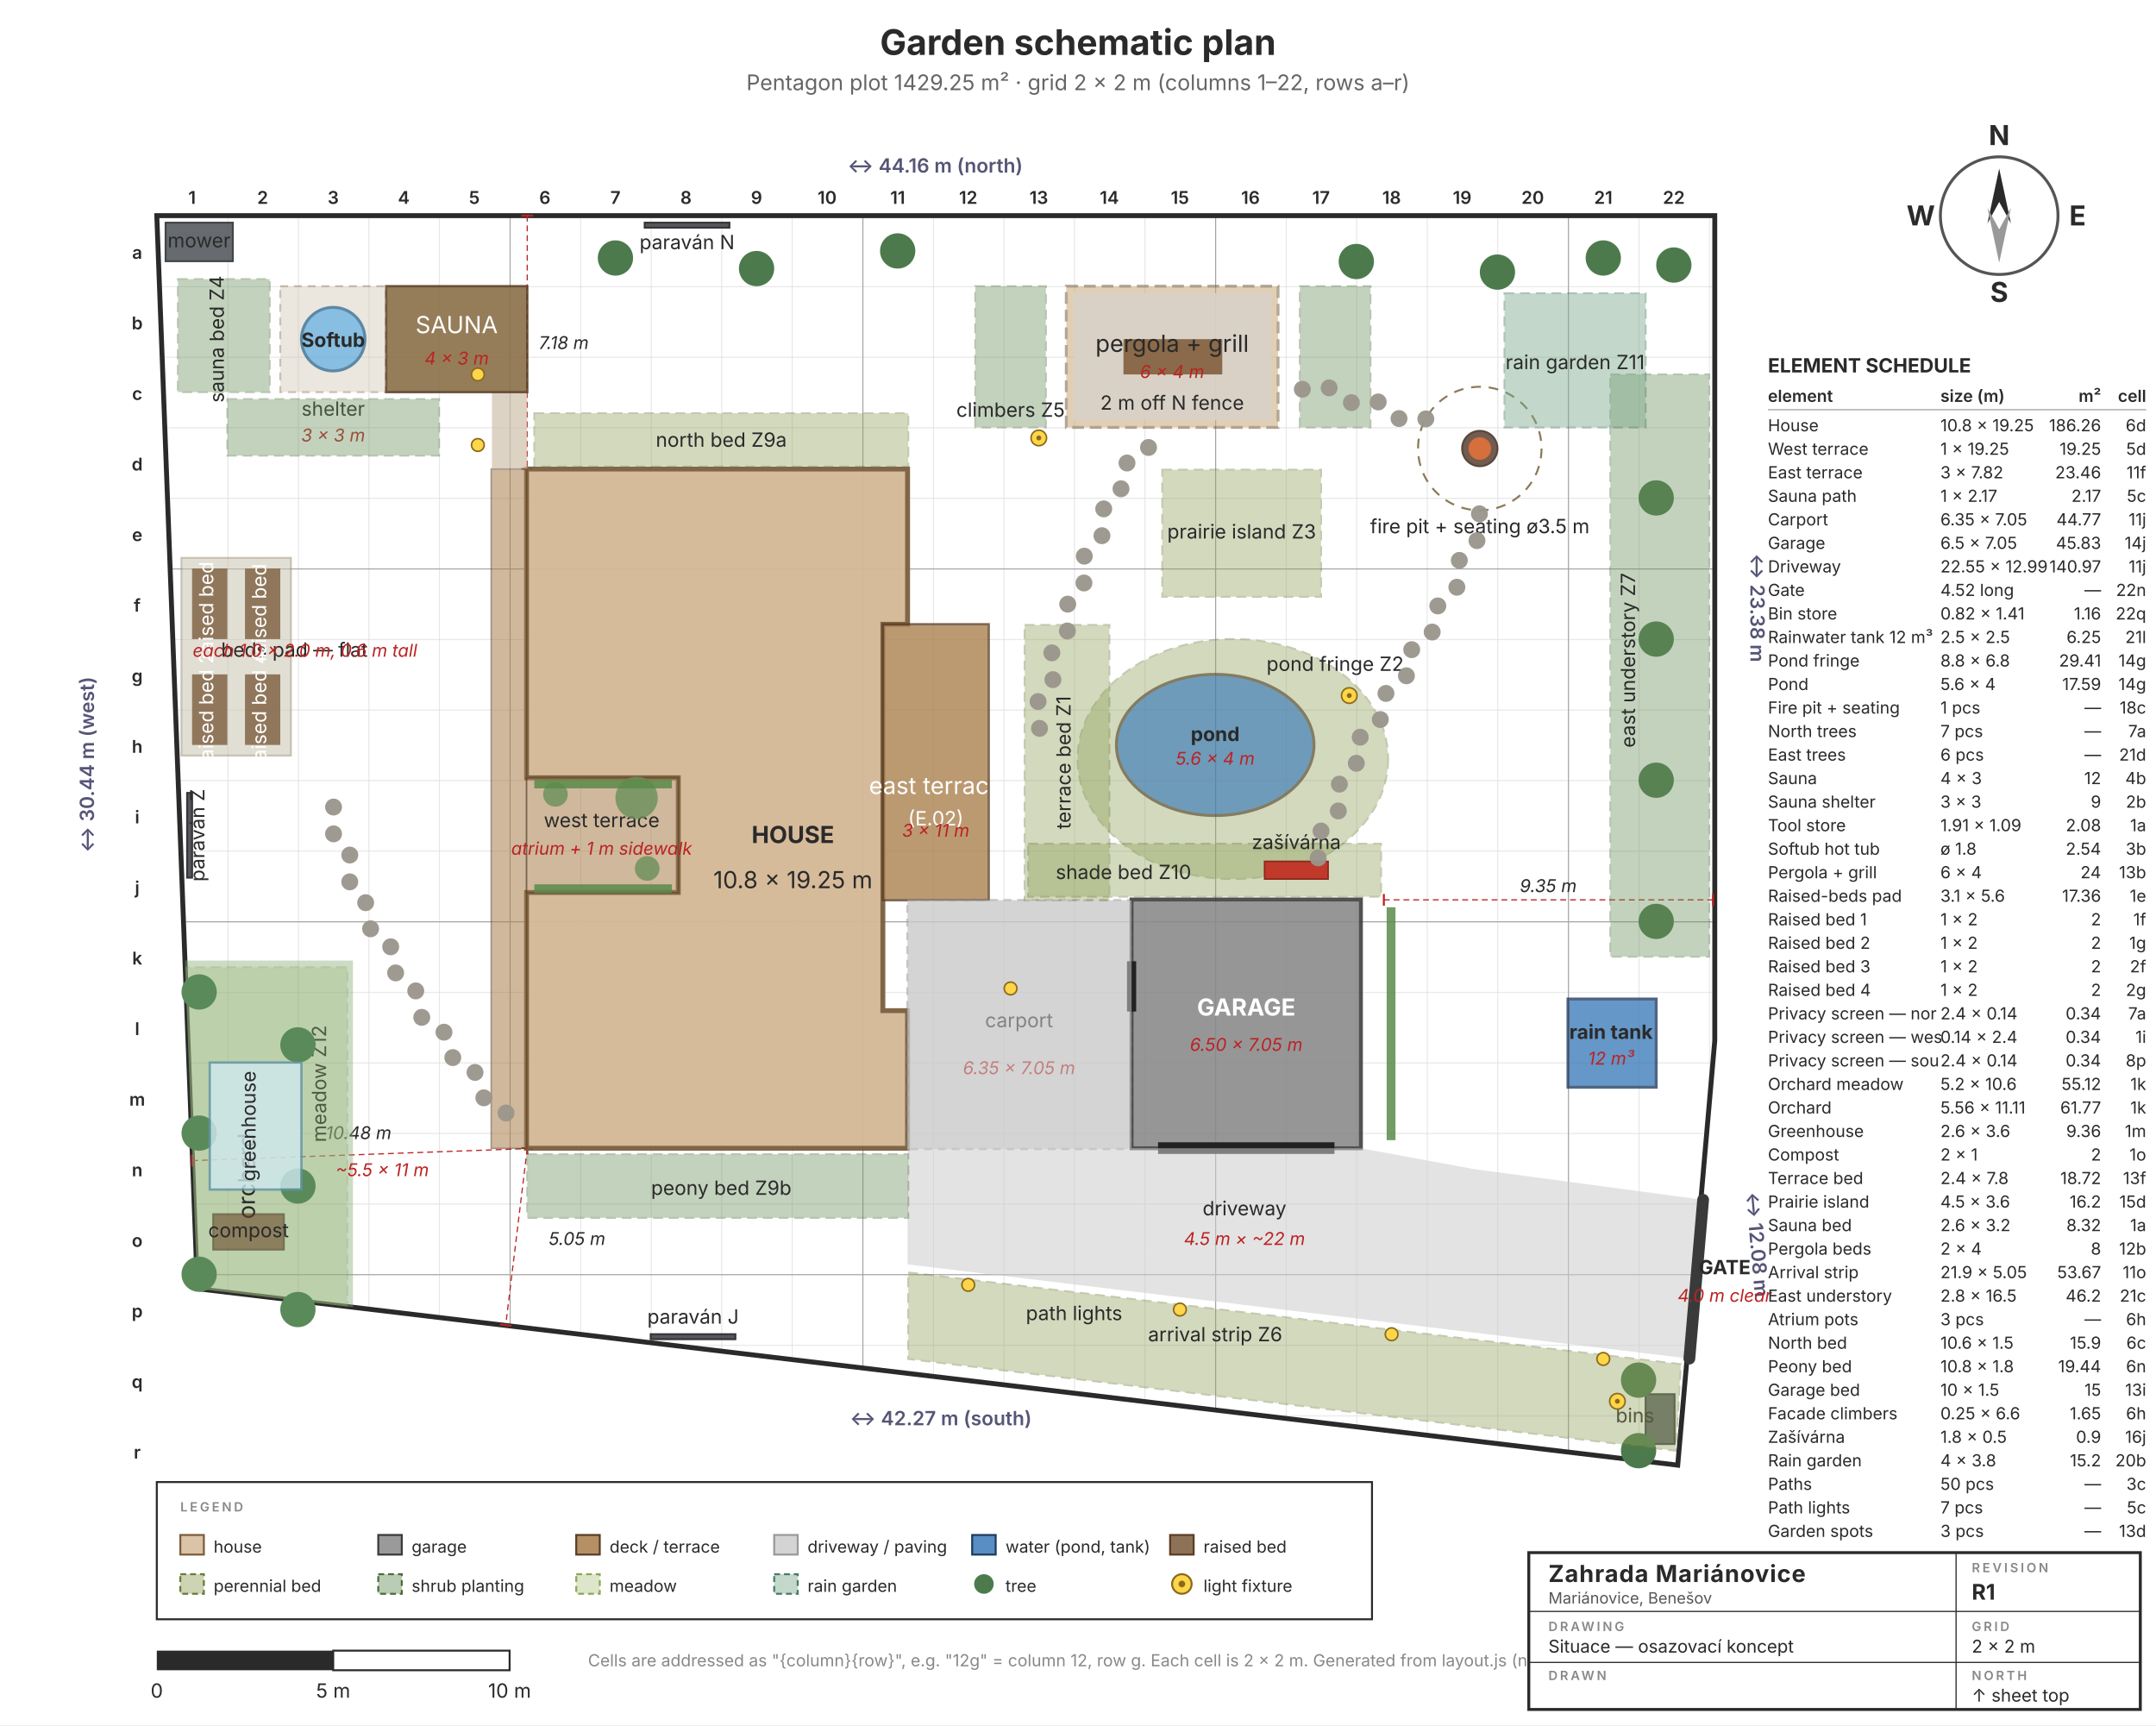
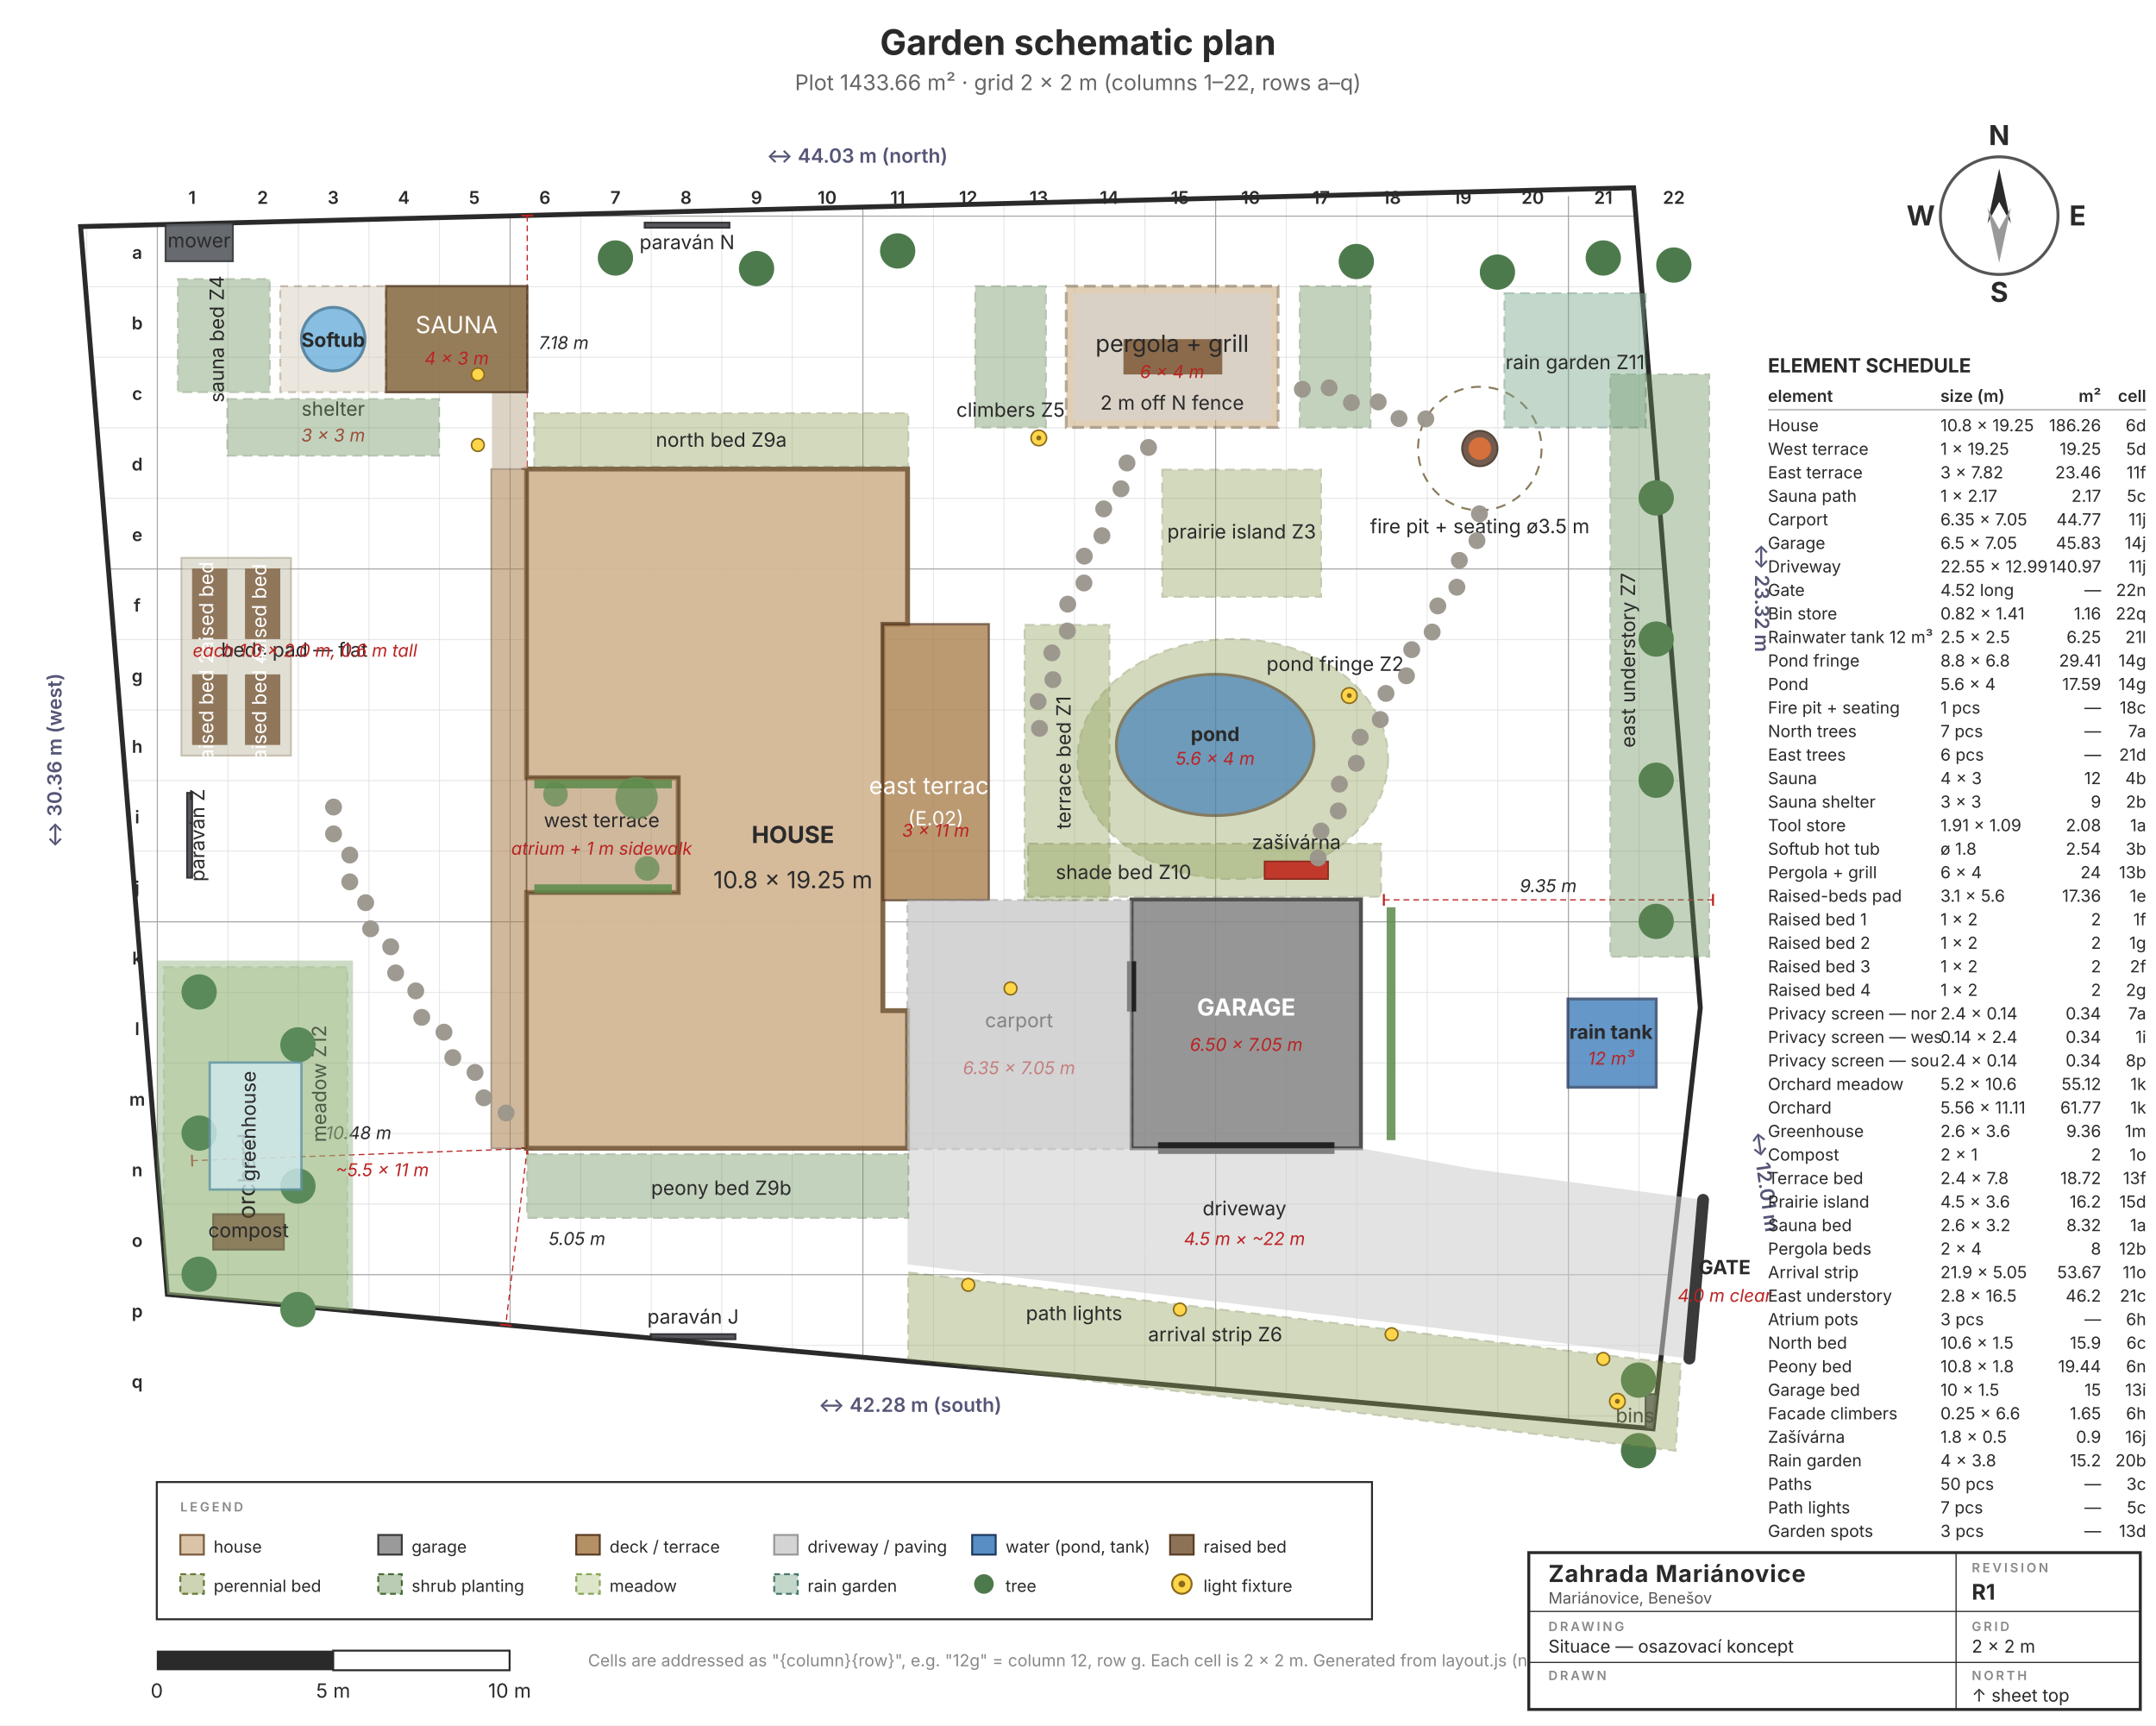
<svg xmlns="http://www.w3.org/2000/svg" viewBox="0 0 1100 880" font-family="-apple-system, BlinkMacSystemFont, sans-serif">
  <defs>
    <pattern id="cellgrid" width="36" height="36" patternUnits="userSpaceOnUse">
      <path d="M 36 0 L 0 0 0 36" fill="none" stroke="#d8d8d8" stroke-width="0.6" />
    </pattern>
    <pattern id="majorgrid" x="0" y="0" width="180" height="180" patternUnits="userSpaceOnUse">
      <rect width="180" height="180" fill="url(#cellgrid)" />
      <path d="M 180 0 L 0 0 0 180" fill="none" stroke="#a0a0a0" stroke-width="1" />
    </pattern>
    <clipPath id="plotShape">
-       <polygon points="0,0 794.88,0 794.88,420.84 775.98,637.38 20.7,547.38" />
+       <polygon points="-38.88,5.58 753.48,-14.22 787.5,404.1 779.4,475.74 763.38,618.84 5.4,550.26" />
    </clipPath>
  </defs>
  <style>
    text { font-family: -apple-system, sans-serif; fill: #2a2a2a; }
    .title { font-size: 18px; font-weight: 700; text-anchor: middle; }
    .subtitle { font-size: 11px; fill: #666; text-anchor: middle; }
    .lbl { font-size: 12px; text-anchor: middle; }
    .lbl-w { font-size: 12px; text-anchor: middle; fill: white; }
    .lbl-sm { font-size: 10px; text-anchor: middle; }
    .lbl-sm-w { font-size: 10px; text-anchor: middle; fill: white; }
    .compass { font-size: 14px; font-weight: 700; text-anchor: middle; }
    .strana { font-size: 10px; fill: #557; font-weight: 600; text-anchor: middle; }
    .dim { font-size: 9px; fill: #b22; text-anchor: middle; font-style: italic; }
    .axis { font-size: 9px; fill: #555; text-anchor: middle; font-weight: 600; }
    .tb-proj { font-size: 12px; font-weight: 700; letter-spacing: 0.4px; }
    .tb-sub { font-size: 8px; fill: #555; }
    .tb-lbl { font-size: 6.5px; fill: #888; font-weight: 600; letter-spacing: 1.2px; }
    .tb-val { font-size: 9px; }
    .tb-rev { font-size: 11px; font-weight: 700; }
    .leg { font-size: 8.5px; }
    .note { font-size: 8.5px; fill: #888; }
  </style>
  <rect x="0" y="0" width="1100" height="880" fill="white" />
  <text x="550" y="28" class="title">Garden schematic plan</text>
-   <text x="550" y="46" class="subtitle">Pentagon plot 1429.25 m² · grid 2 × 2 m (columns 1–22, rows a–r)</text>
+   <text x="550" y="46" class="subtitle">Plot 1433.66 m² · grid 2 × 2 m (columns 1–22, rows a–q)</text>
  <g transform="translate(80, 110)">
    <g clip-path="url(#plotShape)">
      <rect x="-50" y="-10" width="900" height="700" fill="url(#majorgrid)" />
    </g>
-     <polygon points="0,0 794.88,0 794.88,420.84 775.98,637.38 20.7,547.38" fill="none" stroke="#2a2a2a" stroke-width="2.5" />
+     <polygon points="-38.88,5.58 753.48,-14.22 787.5,404.1 779.4,475.74 763.38,618.84 5.4,550.26" fill="none" stroke="#2a2a2a" stroke-width="2.5" />
    <g class="axis-labels" font-size="9" fill="#555" text-anchor="middle" font-weight="600">
      <text x="18" y="-6">1</text>
      <text x="54" y="-6">2</text>
      <text x="90" y="-6">3</text>
      <text x="126" y="-6">4</text>
      <text x="162" y="-6">5</text>
      <text x="198" y="-6">6</text>
      <text x="234" y="-6">7</text>
      <text x="270" y="-6">8</text>
      <text x="306" y="-6">9</text>
      <text x="342" y="-6">10</text>
      <text x="378" y="-6">11</text>
      <text x="414" y="-6">12</text>
      <text x="450" y="-6">13</text>
      <text x="486" y="-6">14</text>
      <text x="522" y="-6">15</text>
      <text x="558" y="-6">16</text>
      <text x="594" y="-6">17</text>
      <text x="630" y="-6">18</text>
      <text x="666" y="-6">19</text>
      <text x="702" y="-6">20</text>
      <text x="738" y="-6">21</text>
      <text x="774" y="-6">22</text>
    </g>
    <g class="axis-labels" font-size="9" fill="#555" text-anchor="middle" font-weight="600">
      <text x="-10" y="22">a</text>
      <text x="-10" y="58">b</text>
      <text x="-10" y="94">c</text>
      <text x="-10" y="130">d</text>
      <text x="-10" y="166">e</text>
      <text x="-10" y="202">f</text>
      <text x="-10" y="238">g</text>
      <text x="-10" y="274">h</text>
      <text x="-10" y="310">i</text>
      <text x="-10" y="346">j</text>
      <text x="-10" y="382">k</text>
      <text x="-10" y="418">l</text>
      <text x="-10" y="454">m</text>
      <text x="-10" y="490">n</text>
      <text x="-10" y="526">o</text>
      <text x="-10" y="562">p</text>
      <text x="-10" y="598">q</text>
-       <text x="-10" y="634">r</text>
-     </g>
-     <text x="397.08" y="-21.96" class="strana">↔ 44.16 m (north)</text>
-     <text x="813.06" y="199.98" class="strana" transform="rotate(90, 813.06, 199.98)">↔ 23.38 m</text>
-     <text x="813.06" y="525.06" class="strana" transform="rotate(85, 813.06, 525.06)">↔ 12.08 m</text>
-     <text x="399.96" y="617.04" class="strana">↔ 42.27 m (south)</text>
-     <text x="-32.04" y="280.08" class="strana" transform="rotate(-90, -32.04, 280.08)">↔ 30.44 m (west)</text>
+     </g>
+     <text x="357.3" y="-27" class="strana">↔ 44.03 m (north)</text>
+     <text x="815.4" y="194.94" class="strana" transform="rotate(90, 815.4, 194.94)">↔ 23.32 m</text>
+     <text x="817.2" y="493.2" class="strana" transform="rotate(82, 817.2, 493.2)">↔ 12.01 m</text>
+     <text x="384.3" y="610.2" class="strana">↔ 42.28 m (south)</text>
+     <text x="-48.6" y="277.92" class="strana" transform="rotate(-90, -48.6, 277.92)">↔ 30.36 m (west)</text>
    <g stroke="#b22" stroke-width="0.6" fill="#b22">
      <line x1="189" y1="0" x2="189" y2="129.06" stroke-dasharray="3,2" />
      <line x1="186" y1="0" x2="192" y2="0" stroke-width="1" />
      <line x1="186" y1="129.06" x2="192" y2="129.06" stroke-width="1" />
      <text x="194.94" y="68.04" font-size="9" font-style="italic" stroke="none" text-anchor="start">7.18 m</text>
      <line x1="18" y1="482.04" x2="189" y2="475.92" stroke-dasharray="3,2" />
      <line x1="18.11" y1="485.04" x2="17.89" y2="479.04" stroke-width="1" />
      <line x1="189.11" y1="478.92" x2="188.89" y2="472.92" stroke-width="1" />
      <text x="102.96" y="471.06" font-size="9" font-style="italic" stroke="none" text-anchor="middle">10.48 m</text>
      <line x1="189" y1="475.92" x2="178.02" y2="565.92" stroke-dasharray="3,2" />
      <line x1="186.02" y1="475.56" x2="191.98" y2="476.28" stroke-width="1" />
      <line x1="175.04" y1="565.56" x2="181" y2="566.28" stroke-width="1" />
      <text x="199.98" y="525.06" font-size="9" font-style="italic" stroke="none" text-anchor="start">5.05 m</text>
      <line x1="626.04" y1="349.02" x2="793.98" y2="349.02" stroke-dasharray="3,2" />
      <line x1="626.04" y1="352.02" x2="626.04" y2="346.02" stroke-width="1" />
      <line x1="793.98" y1="352.02" x2="793.98" y2="346.02" stroke-width="1" />
      <text x="709.92" y="345.06" font-size="9" font-style="italic" stroke="none" text-anchor="middle">9.35 m</text>
    </g>
    <g class="el" data-id="house">
      <polygon points="188.64,129.24 383.04,129.24 383.04,208.44 370.44,208.44 370.44,405.54 383.04,405.54 383.04,475.74 188.64,475.74 188.64,345.24 266.04,345.24 266.04,286.74 188.64,286.74" fill="#d4b896" opacity="0.95" stroke="#7a5e3e" stroke-width="2.5" />
      <text x="324.54" y="320.04" class="lbl" font-size="20" font-weight="700">HOUSE</text>
      <text x="324.54" y="343.08" class="lbl">10.8 × 19.25 m</text>
    </g>
    <g class="el" data-id="westTerrace">
      <rect x="170.64" y="129.24" width="18" height="346.5" fill="#a87d4a" opacity="0.55" stroke="#5a3e25" stroke-width="0.8" />
      <rect x="188.64" y="286.74" width="77.4" height="58.5" fill="#a87d4a" opacity="0.55" stroke="#5a3e25" stroke-width="0.8" />
      <text x="226.98" y="311.94" class="lbl-sm">west terrace</text>
      <text x="226.98" y="325.98" class="dim">atrium + 1 m sidewalk</text>
    </g>
    <g class="el" data-id="eastTerrace">
      <rect x="370.44" y="208.44" width="54" height="140.76" fill="#a87d4a" opacity="0.78" stroke="#5a3e25" stroke-width="1.2" />
      <text x="397.44" y="295.02" class="lbl-w">east terrace</text>
      <text x="397.44" y="311.04" class="lbl-sm-w">(E.02)</text>
      <text x="397.44" y="316.8" class="dim" fill="#fff">3 × 11 m</text>
    </g>
    <g class="el" data-id="saunaPath">
      <rect x="171" y="90" width="18" height="39.06" fill="#cdc1ad" opacity="0.7" />
    </g>
    <g class="el" data-id="carport">
      <rect x="383.04" y="349.2" width="114.3" height="126.9" fill="#bdbdbd" opacity="0.5" stroke="#888" stroke-width="1.2" stroke-dasharray="4,3" />
      <text x="439.92" y="414" class="lbl-sm">carport</text>
      <text x="439.92" y="437.94" class="dim">6.35 × 7.05 m</text>
    </g>
    <g class="el" data-id="garage">
      <rect x="497.34" y="348.84" width="117" height="126.9" fill="#888" opacity="0.88" stroke="#3a3a3a" stroke-width="2" />
      <rect x="510.84" y="472.68" width="90" height="5.94" fill="#222" />
      <rect x="495" y="380.34" width="4.68" height="25.65" fill="#222" />
      <text x="555.84" y="408.06" class="lbl-w" font-size="14" font-weight="700">GARAGE</text>
      <text x="555.84" y="426.06" class="dim" fill="#fff">6.50 × 7.05 m</text>
    </g>
    <g class="el" data-id="driveway">
      <polygon points="383.04,349.2 497.34,349.2 497.34,475.74 614.34,475.74 671.94,486.36 788.94,502.02 781.92,583.02 383.04,534.96" fill="#cccccc" opacity="0.55" />
      <text x="554.94" y="509.94" class="lbl-sm">driveway</text>
      <text x="554.94" y="525.06" class="dim">4.5 m × ~22 m</text>
    </g>
    <g class="el" data-id="gate">
      <line x1="788.94" y1="502.02" x2="781.92" y2="583.02" fill="none" stroke="#3a3a3a" stroke-width="6" stroke-linecap="round" />
      <text x="799.92" y="540" class="lbl-sm" font-weight="700" text-anchor="start">GATE</text>
      <text x="799.92" y="554.04" class="dim" text-anchor="start">4.0 m clear</text>
    </g>
    <g class="el" data-id="binStore">
      <g clip-path="url(#plotShape)">
        <rect x="759.6" y="601.2" width="14.76" height="25.38" fill="#5a5e64" opacity="0.92" stroke="#33363a" stroke-width="1" />
      </g>
      <text x="754.2" y="615.6" class="lbl-sm" fill="#333" text-anchor="end">bins</text>
    </g>
    <g class="el" data-id="rainTank">
      <rect x="720" y="399.6" width="45" height="45" fill="#3a7ab8" opacity="0.78" stroke="#1f3a5f" stroke-width="1.5" />
      <text x="741.96" y="419.94" class="lbl-sm" fill="#fff" font-weight="700">rain tank</text>
      <text x="741.96" y="433.08" class="dim" fill="#fff">12 m³</text>
    </g>
    <g class="el" data-id="pondFringe">
      <ellipse cx="549" cy="277.2" rx="79.2" ry="61.2" fill="#8fa05a" opacity="0.4" stroke="#6a7a3a" stroke-width="1" stroke-dasharray="5,3" />
      <text x="601.2" y="232.2" class="lbl-sm" fill="#3a5a28">pond fringe Z2</text>
    </g>
    <g class="el" data-id="pond">
      <ellipse cx="540" cy="270" rx="50.4" ry="36" fill="#3a7ab8" opacity="0.65" stroke="#5a4a30" stroke-width="1.5" />
      <text x="540" y="268.02" class="lbl-sm" fill="#fff" font-weight="700">pond</text>
      <text x="540" y="280.08" class="dim" fill="#fff">5.6 × 4 m</text>
    </g>
    <g class="el" data-id="firePit">
      <circle cx="675" cy="118.8" r="31.5" fill="none" stroke="#8a7a5a" stroke-width="1" stroke-dasharray="5,4" />
      <circle cx="675" cy="118.8" r="9" fill="#5a4030" opacity="0.85" stroke="#3a2818" stroke-width="1" />
      <circle cx="675" cy="118.8" r="5.76" fill="#ff7733" opacity="0.7" />
      <text x="675" y="162" class="lbl-sm" fill="#5a4828">fire pit + seating ø3.5 m</text>
    </g>
    <g class="el" data-id="northTrees">
      <circle cx="234" cy="21.6" r="9" fill="#4d7a4d" />
      <circle cx="306" cy="27" r="9" fill="#4d7a4d" />
      <circle cx="378" cy="18" r="9" fill="#4d7a4d" />
      <circle cx="612" cy="23.4" r="9" fill="#4d7a4d" />
      <circle cx="684" cy="28.8" r="9" fill="#4d7a4d" />
      <circle cx="738" cy="21.6" r="9" fill="#4d7a4d" />
      <circle cx="774" cy="25.2" r="9" fill="#4d7a4d" />
    </g>
    <g class="el" data-id="eastTrees">
      <circle cx="765" cy="144" r="9" fill="#4d7a4d" />
      <circle cx="765" cy="216" r="9" fill="#4d7a4d" />
      <circle cx="765" cy="288" r="9" fill="#4d7a4d" />
      <circle cx="765" cy="360" r="9" fill="#4d7a4d" />
      <circle cx="756" cy="594" r="9" fill="#4d7a4d" />
      <circle cx="756" cy="630" r="9" fill="#4d7a4d" />
    </g>
    <g class="el" data-id="sauna">
      <rect x="117" y="36" width="72" height="54" fill="#8b6f47" opacity="0.9" stroke="#5a3e25" stroke-width="1.2" />
      <text x="153" y="59.94" class="lbl-w">SAUNA</text>
      <text x="153" y="75.96" class="dim" fill="#fff">4 × 3 m</text>
    </g>
    <g class="el" data-id="saunaShelter">
      <rect x="63" y="36" width="54" height="54" fill="#cdc1ad" opacity="0.4" stroke="#7a5e3e" stroke-width="1" stroke-dasharray="4,3" />
      <text x="90" y="102.06" class="lbl-sm" fill="#5a4828">shelter</text>
      <text x="90" y="115.2" class="dim">3 × 3 m</text>
    </g>
    <g class="el" data-id="toolStore">
      <g clip-path="url(#plotShape)">
        <rect x="4.5" y="3.6" width="34.29" height="19.62" fill="#5a5e64" opacity="0.92" stroke="#33363a" stroke-width="1" />
      </g>
      <text x="21.6" y="16.2" class="lbl-sm" fill="#fff">mower</text>
    </g>
    <g class="el" data-id="softub">
      <circle cx="90" cy="63" r="16.2" fill="#5dade2" opacity="0.7" stroke="#1f618d" stroke-width="1.5" />
      <text x="90" y="66.96" class="lbl-sm" fill="#1f3a5f" font-weight="700">Softub</text>
    </g>
    <g class="el" data-id="pergola">
      <rect x="464.04" y="36" width="108" height="72" fill="#c8a878" opacity="0.55" stroke="#7a5e3e" stroke-width="1.5" stroke-dasharray="6,3" />
      <rect x="467.64" y="39.6" width="100.8" height="64.8" fill="#d8d2c8" opacity="0.9" />
      <rect x="493.2" y="63" width="50.4" height="18" fill="#8a6a4a" />
      <text x="518.04" y="69.48" class="lbl">pergola + grill</text>
      <text x="518.04" y="82.8" class="dim">6 × 4 m</text>
      <text x="518.04" y="99" class="lbl-sm" fill="#5a4828">2 m off N fence</text>
    </g>
    <g class="el" data-id="raisedBedsPad">
      <g clip-path="url(#plotShape)">
        <rect x="12.6" y="174.6" width="55.8" height="100.8" fill="#c8c2b0" opacity="0.55" stroke="#9a9074" stroke-width="1" />
      </g>
      <text x="70.2" y="225" class="lbl-sm" fill="#5a5030" text-anchor="start">beds pad — flat</text>
    </g>
    <g class="el" data-id="raisedBed1">
      <rect x="18" y="180" width="18" height="36" fill="#7a5a3a" opacity="0.78" />
      <text x="28.8" y="198" class="lbl-sm-w" transform="rotate(-90, 28.8, 198)">raised bed 1</text>
    </g>
    <g class="el" data-id="raisedBed2">
      <rect x="18" y="234" width="18" height="36" fill="#7a5a3a" opacity="0.78" />
      <text x="28.8" y="252" class="lbl-sm-w" transform="rotate(-90, 28.8, 252)">raised bed 2</text>
    </g>
    <g class="el" data-id="raisedBed3">
      <rect x="45" y="180" width="18" height="36" fill="#7a5a3a" opacity="0.78" />
      <text x="55.8" y="198" class="lbl-sm-w" transform="rotate(-90, 55.8, 198)">raised bed 3</text>
    </g>
    <g class="el" data-id="raisedBed4">
      <rect x="45" y="234" width="18" height="36" fill="#7a5a3a" opacity="0.78" />
      <text x="55.8" y="252" class="lbl-sm-w" transform="rotate(-90, 55.8, 252)">raised bed 4</text>
      <text x="75.6" y="225" class="dim" text-anchor="start">each 1.0 × 2.0 m, 0.6 m tall</text>
    </g>
    <g class="el" data-id="screenNorth">
      <rect x="248.94" y="3.6" width="43.2" height="2.52" fill="#4a4a4e" opacity="0.92" stroke="#26262a" stroke-width="1" />
      <text x="270.54" y="17.1" class="lbl-sm" fill="#3a3a3e">paraván N</text>
    </g>
    <g class="el" data-id="screenWest">
      <rect x="15.48" y="294.48" width="2.52" height="43.2" fill="#4a4a4e" opacity="0.92" stroke="#26262a" stroke-width="1" />
      <text x="24.3" y="316.08" class="lbl-sm" fill="#3a3a3e" transform="rotate(-90, 24.3, 316.08)">paraván Z</text>
    </g>
    <g class="el" data-id="screenSouth">
      <rect x="252" y="570.6" width="43.2" height="2.52" fill="#4a4a4e" opacity="0.92" stroke="#26262a" stroke-width="1" />
      <text x="273.6" y="565.2" class="lbl-sm" fill="#3a3a3e">paraván J</text>
    </g>
    <g class="el" data-id="orchardMeadow">
      <g clip-path="url(#plotShape)">
        <rect x="3.6" y="383.4" width="93.6" height="190.8" fill="#b5c98a" opacity="0.35" stroke="#8aa85a" stroke-width="1" stroke-dasharray="5,3" />
      </g>
      <text x="86.4" y="442.8" class="lbl-sm" fill="#3a5a28" transform="rotate(-90, 86.4, 442.8)">meadow Z12</text>
    </g>
    <g class="el" data-id="orchard">
      <g clip-path="url(#plotShape)">
        <rect x="0" y="379.98" width="100.08" height="199.98" fill="#7fa66f" opacity="0.4" />
      </g>
      <circle cx="21.6" cy="396" r="9" fill="#5a8a5a" />
      <circle cx="72" cy="423" r="9" fill="#5a8a5a" />
      <circle cx="21.6" cy="468" r="9" fill="#5a8a5a" />
      <circle cx="72" cy="495" r="9" fill="#5a8a5a" />
      <circle cx="21.6" cy="540" r="9" fill="#5a8a5a" />
      <circle cx="72" cy="558" r="9" fill="#5a8a5a" />
      <text x="50.04" y="489.96" class="lbl" transform="rotate(-90, 50.04, 489.96)">orchard</text>
      <text x="115.02" y="489.96" class="dim" text-anchor="start">~5.5 × 11 m</text>
    </g>
    <g class="el" data-id="greenhouse">
      <g clip-path="url(#plotShape)">
        <rect x="27" y="432" width="46.8" height="64.8" fill="#cfe8ef" opacity="0.8" stroke="#5f93a8" stroke-width="1.2" />
      </g>
      <text x="50.4" y="464.4" class="lbl-sm" fill="#245a6a" transform="rotate(-90, 50.4, 464.4)">greenhouse</text>
    </g>
    <g class="el" data-id="compost">
      <g clip-path="url(#plotShape)">
        <rect x="28.8" y="509.4" width="36" height="18" fill="#6a4a2a" opacity="0.6" stroke="#4a3218" stroke-width="1" />
      </g>
      <text x="46.8" y="521.1" class="lbl-sm" fill="#fff">compost</text>
    </g>
    <g class="el" data-id="bedTerrace">
      <rect x="442.8" y="208.8" width="43.2" height="140.4" fill="#8fa05a" opacity="0.4" stroke="#6a7a3a" stroke-width="1" stroke-dasharray="5,3" />
      <text x="466.2" y="279" class="lbl-sm" fill="#3a5a28" transform="rotate(-90, 466.2, 279)">terrace bed Z1</text>
    </g>
    <g class="el" data-id="prairieIsland">
      <rect x="513" y="129.6" width="81" height="64.8" fill="#8fa05a" opacity="0.4" stroke="#6a7a3a" stroke-width="1" stroke-dasharray="5,3" />
      <text x="553.5" y="164.7" class="lbl-sm" fill="#3a5a28">prairie island Z3</text>
    </g>
    <g class="el" data-id="saunaBed">
      <rect x="10.8" y="32.4" width="46.8" height="57.6" fill="#6a8e5a" opacity="0.4" stroke="#4a6e3a" stroke-width="1" stroke-dasharray="5,3" />
      <rect x="36" y="93.6" width="108" height="28.8" fill="#6a8e5a" opacity="0.4" stroke="#4a6e3a" stroke-width="1" stroke-dasharray="5,3" />
      <text x="34.2" y="63" class="lbl-sm" fill="#3a5a28" transform="rotate(-90, 34.2, 63)">sauna bed Z4</text>
    </g>
    <g class="el" data-id="pergolaBeds">
      <rect x="417.6" y="36" width="36" height="72" fill="#6a8e5a" opacity="0.4" stroke="#4a6e3a" stroke-width="1" stroke-dasharray="5,3" />
      <rect x="583.2" y="36" width="36" height="72" fill="#6a8e5a" opacity="0.4" stroke="#4a6e3a" stroke-width="1" stroke-dasharray="5,3" />
      <text x="435.6" y="102.6" class="lbl-sm" fill="#3a5a28">climbers Z5</text>
    </g>
    <g class="el" data-id="arrivalStrip">
      <polygon points="383.4,539.1 777.6,585.9 774.9,630 383.4,583.2" fill="#8fa05a" opacity="0.4" stroke="#6a7a3a" stroke-width="1" stroke-dasharray="5,3" />
      <text x="540" y="574.2" class="lbl-sm" fill="#3a5a28">arrival strip Z6</text>
    </g>
    <g class="el" data-id="eastUnderstory">
      <rect x="741.6" y="81" width="50.4" height="297" fill="#6a8e5a" opacity="0.4" stroke="#4a6e3a" stroke-width="1" stroke-dasharray="5,3" />
      <text x="754.2" y="226.8" class="lbl-sm" fill="#3a5a28" transform="rotate(-90, 754.2, 226.8)">east understory Z7</text>
    </g>
    <g class="el" data-id="atriumPots">
      <circle cx="203.4" cy="295.2" r="6.3" fill="#6a8e5a" opacity="0.8" />
      <circle cx="244.8" cy="297" r="10.8" fill="#6a8e5a" opacity="0.8" />
      <circle cx="250.2" cy="333" r="6.3" fill="#6a8e5a" opacity="0.8" />
    </g>
    <g class="el" data-id="northFoundation">
      <rect x="192.6" y="100.8" width="190.8" height="27" fill="#8fa05a" opacity="0.4" stroke="#6a7a3a" stroke-width="1" stroke-dasharray="5,3" />
      <text x="288" y="117.9" class="lbl-sm" fill="#3a5a28">north bed Z9a</text>
    </g>
    <g class="el" data-id="southFoundation">
      <rect x="189" y="478.8" width="194.4" height="32.4" fill="#6a8e5a" opacity="0.4" stroke="#4a6e3a" stroke-width="1" stroke-dasharray="5,3" />
      <text x="288" y="499.5" class="lbl-sm" fill="#3a5a28">peony bed Z9b</text>
    </g>
    <g class="el" data-id="garageFaceBed">
      <rect x="444.6" y="320.4" width="180" height="27" fill="#8fa05a" opacity="0.4" stroke="#6a7a3a" stroke-width="1" stroke-dasharray="5,3" />
      <text x="493.2" y="338.4" class="lbl-sm" fill="#3a5a28">shade bed Z10</text>
    </g>
    <g class="el" data-id="facadeClimbers">
      <rect x="627.48" y="352.8" width="4.5" height="118.8" fill="#5a8a4a" opacity="0.85" />
      <rect x="192.6" y="287.64" width="70.2" height="4.5" fill="#5a8a4a" opacity="0.85" />
      <rect x="192.6" y="341.1" width="70.2" height="4.5" fill="#5a8a4a" opacity="0.85" />
    </g>
    <g class="el" data-id="zasivarna">
      <rect x="565.2" y="329.4" width="32.4" height="9" fill="#c0392b" stroke="#8a2a1e" stroke-width="0.8" />
      <text x="581.4" y="323.1" class="lbl-sm" fill="#8a2a1e">zašívárna</text>
    </g>
    <g class="el" data-id="rainGarden">
      <rect x="687.6" y="39.6" width="72" height="68.4" fill="#7aa88a" opacity="0.45" stroke="#4a7a6a" stroke-width="1" stroke-dasharray="5,3" />
      <text x="723.6" y="78.3" class="lbl-sm" fill="#3a5a28">rain garden Z11</text>
    </g>
    <g class="el" data-id="steppingPaths">
      <circle cx="178.2" cy="457.74" r="4.32" fill="#9a958c" opacity="0.95" />
      <circle cx="166.86" cy="450" r="4.32" fill="#9a958c" opacity="0.95" />
      <circle cx="162.36" cy="437.04" r="4.32" fill="#9a958c" opacity="0.95" />
      <circle cx="151.02" cy="429.48" r="4.32" fill="#9a958c" opacity="0.95" />
      <circle cx="146.52" cy="416.52" r="4.32" fill="#9a958c" opacity="0.95" />
      <circle cx="135.18" cy="408.96" r="4.32" fill="#9a958c" opacity="0.95" />
      <circle cx="132.12" cy="395.46" r="4.32" fill="#9a958c" opacity="0.95" />
      <circle cx="121.86" cy="386.28" r="4.32" fill="#9a958c" opacity="0.95" />
      <circle cx="119.34" cy="372.96" r="4.32" fill="#9a958c" opacity="0.95" />
      <circle cx="109.08" cy="363.78" r="4.32" fill="#9a958c" opacity="0.95" />
      <circle cx="106.56" cy="350.46" r="4.32" fill="#9a958c" opacity="0.95" />
      <circle cx="98.46" cy="339.84" r="4.32" fill="#9a958c" opacity="0.95" />
      <circle cx="98.46" cy="326.16" r="4.32" fill="#9a958c" opacity="0.95" />
      <circle cx="90.18" cy="315.36" r="4.32" fill="#9a958c" opacity="0.95" />
      <circle cx="90.18" cy="301.68" r="4.32" fill="#9a958c" opacity="0.95" />
      <circle cx="450.36" cy="261.54" r="4.32" fill="#9a958c" opacity="0.95" />
      <circle cx="449.64" cy="247.86" r="4.32" fill="#9a958c" opacity="0.95" />
      <circle cx="457.2" cy="236.7" r="4.32" fill="#9a958c" opacity="0.95" />
      <circle cx="456.66" cy="223.02" r="4.32" fill="#9a958c" opacity="0.95" />
      <circle cx="464.58" cy="211.86" r="4.32" fill="#9a958c" opacity="0.95" />
      <circle cx="464.76" cy="198.18" r="4.32" fill="#9a958c" opacity="0.95" />
      <circle cx="473.04" cy="187.38" r="4.32" fill="#9a958c" opacity="0.95" />
      <circle cx="473.22" cy="173.7" r="4.32" fill="#9a958c" opacity="0.95" />
      <circle cx="482.22" cy="163.26" r="4.32" fill="#9a958c" opacity="0.95" />
      <circle cx="483.12" cy="149.58" r="4.32" fill="#9a958c" opacity="0.95" />
      <circle cx="491.94" cy="139.32" r="4.32" fill="#9a958c" opacity="0.95" />
      <circle cx="495" cy="126.18" r="4.32" fill="#9a958c" opacity="0.95" />
      <circle cx="505.98" cy="118.26" r="4.32" fill="#9a958c" opacity="0.95" />
      <circle cx="584.46" cy="88.56" r="4.32" fill="#9a958c" opacity="0.95" />
      <circle cx="598.14" cy="87.84" r="4.32" fill="#9a958c" opacity="0.95" />
      <circle cx="609.48" cy="95.4" r="4.32" fill="#9a958c" opacity="0.95" />
      <circle cx="623.16" cy="95.04" r="4.32" fill="#9a958c" opacity="0.95" />
      <circle cx="633.78" cy="103.5" r="4.32" fill="#9a958c" opacity="0.95" />
      <circle cx="647.46" cy="103.68" r="4.32" fill="#9a958c" opacity="0.95" />
      <circle cx="674.82" cy="152.1" r="4.32" fill="#9a958c" opacity="0.95" />
      <circle cx="673.56" cy="165.78" r="4.32" fill="#9a958c" opacity="0.95" />
      <circle cx="664.56" cy="175.86" r="4.32" fill="#9a958c" opacity="0.95" />
      <circle cx="663.3" cy="189.54" r="4.32" fill="#9a958c" opacity="0.95" />
      <circle cx="653.58" cy="199.08" r="4.32" fill="#9a958c" opacity="0.95" />
      <circle cx="650.7" cy="212.4" r="4.32" fill="#9a958c" opacity="0.95" />
      <circle cx="640.26" cy="221.4" r="4.32" fill="#9a958c" opacity="0.95" />
      <circle cx="637.56" cy="234.72" r="4.32" fill="#9a958c" opacity="0.95" />
      <circle cx="627.12" cy="243.72" r="4.32" fill="#9a958c" opacity="0.95" />
      <circle cx="624.24" cy="257.04" r="4.32" fill="#9a958c" opacity="0.95" />
      <circle cx="613.98" cy="266.04" r="4.32" fill="#9a958c" opacity="0.95" />
      <circle cx="612" cy="279.36" r="4.32" fill="#9a958c" opacity="0.95" />
      <circle cx="603.36" cy="289.98" r="4.32" fill="#9a958c" opacity="0.95" />
      <circle cx="602.82" cy="303.66" r="4.32" fill="#9a958c" opacity="0.95" />
      <circle cx="594" cy="313.92" r="4.32" fill="#9a958c" opacity="0.95" />
      <circle cx="592.56" cy="327.6" r="4.32" fill="#9a958c" opacity="0.95" />
    </g>
    <g class="el" data-id="pathLights">
      <circle cx="414" cy="545.4" r="3.24" fill="#ffd54a" stroke="#8a6a1a" stroke-width="0.8" />
      <circle cx="522" cy="558" r="3.24" fill="#ffd54a" stroke="#8a6a1a" stroke-width="0.8" />
      <circle cx="630" cy="570.6" r="3.24" fill="#ffd54a" stroke="#8a6a1a" stroke-width="0.8" />
      <circle cx="738" cy="583.2" r="3.24" fill="#ffd54a" stroke="#8a6a1a" stroke-width="0.8" />
      <circle cx="163.8" cy="81" r="3.24" fill="#ffd54a" stroke="#8a6a1a" stroke-width="0.8" />
      <circle cx="163.8" cy="117" r="3.24" fill="#ffd54a" stroke="#8a6a1a" stroke-width="0.8" />
      <circle cx="435.6" cy="394.2" r="3.24" fill="#ffd54a" stroke="#8a6a1a" stroke-width="0.8" />
      <text x="468" y="563.4" class="lbl-sm" fill="#8a6a1a">path lights</text>
    </g>
    <g class="el" data-id="gardenSpots">
      <circle cx="745.2" cy="604.8" r="3.96" fill="#ffd54a" stroke="#8a6a1a" stroke-width="0.8" />
      <circle cx="745.2" cy="604.8" r="1.26" fill="#8a6a1a" />
      <circle cx="608.4" cy="244.8" r="3.96" fill="#ffd54a" stroke="#8a6a1a" stroke-width="0.8" />
      <circle cx="608.4" cy="244.8" r="1.26" fill="#8a6a1a" />
      <circle cx="450" cy="113.4" r="3.96" fill="#ffd54a" stroke="#8a6a1a" stroke-width="0.8" />
      <circle cx="450" cy="113.4" r="1.26" fill="#8a6a1a" />
    </g>
  </g>
  <g transform="translate(1020, 110)">
    <circle cx="0" cy="0" r="30" fill="white" stroke="#555" stroke-width="1.5" />
    <path d="M 0 -24 L 6 4 L 0 -7 L -6 4 Z" fill="#2a2a2a" />
    <path d="M 0 7 L 6 -4 L 0 24 L -6 -4 Z" fill="#999" />
    <text x="0" y="-36" class="compass">N</text>
    <text x="0" y="44" class="compass">S</text>
    <text x="-40" y="5" class="compass">W</text>
    <text x="40" y="5" class="compass">E</text>
  </g>
  <g transform="translate(902, 190)" font-size="8.5" fill="#2a2a2a">
    <text x="0" y="0" font-weight="700" font-size="10">ELEMENT SCHEDULE</text>
    <text x="0" y="15" fill="#555" font-weight="600">element</text>
    <text x="88" y="15" fill="#555" font-weight="600">size (m)</text>
    <text x="170" y="15" fill="#555" font-weight="600" text-anchor="end">m²</text>
    <text x="193" y="15" fill="#555" font-weight="600" text-anchor="end">cell</text>
    <line x1="0" y1="19" x2="193" y2="19" stroke="#bbb" stroke-width="0.8" />
    <text x="0" y="30">House</text>
    <text x="88" y="30">10.8 × 19.25</text>
    <text x="170" y="30" text-anchor="end">186.26</text>
    <text x="193" y="30" text-anchor="end">6d</text>
    <text x="0" y="42">West terrace</text>
    <text x="88" y="42">1 × 19.25</text>
    <text x="170" y="42" text-anchor="end">19.25</text>
    <text x="193" y="42" text-anchor="end">5d</text>
    <text x="0" y="54">East terrace</text>
    <text x="88" y="54">3 × 7.82</text>
    <text x="170" y="54" text-anchor="end">23.46</text>
    <text x="193" y="54" text-anchor="end">11f</text>
    <text x="0" y="66">Sauna path</text>
    <text x="88" y="66">1 × 2.17</text>
    <text x="170" y="66" text-anchor="end">2.17</text>
    <text x="193" y="66" text-anchor="end">5c</text>
    <text x="0" y="78">Carport</text>
    <text x="88" y="78">6.35 × 7.05</text>
    <text x="170" y="78" text-anchor="end">44.77</text>
    <text x="193" y="78" text-anchor="end">11j</text>
    <text x="0" y="90">Garage</text>
    <text x="88" y="90">6.5 × 7.05</text>
    <text x="170" y="90" text-anchor="end">45.83</text>
    <text x="193" y="90" text-anchor="end">14j</text>
    <text x="0" y="102">Driveway</text>
    <text x="88" y="102">22.55 × 12.99</text>
    <text x="170" y="102" text-anchor="end">140.97</text>
    <text x="193" y="102" text-anchor="end">11j</text>
    <text x="0" y="114">Gate</text>
    <text x="88" y="114">4.52 long</text>
    <text x="170" y="114" text-anchor="end">—</text>
    <text x="193" y="114" text-anchor="end">22n</text>
    <text x="0" y="126">Bin store</text>
    <text x="88" y="126">0.82 × 1.41</text>
    <text x="170" y="126" text-anchor="end">1.16</text>
    <text x="193" y="126" text-anchor="end">22q</text>
    <text x="0" y="138">Rainwater tank 12 m³</text>
    <text x="88" y="138">2.5 × 2.5</text>
    <text x="170" y="138" text-anchor="end">6.25</text>
    <text x="193" y="138" text-anchor="end">21l</text>
    <text x="0" y="150">Pond fringe</text>
    <text x="88" y="150">8.8 × 6.8</text>
    <text x="170" y="150" text-anchor="end">29.41</text>
    <text x="193" y="150" text-anchor="end">14g</text>
    <text x="0" y="162">Pond</text>
    <text x="88" y="162">5.6 × 4</text>
    <text x="170" y="162" text-anchor="end">17.59</text>
    <text x="193" y="162" text-anchor="end">14g</text>
    <text x="0" y="174">Fire pit + seating</text>
    <text x="88" y="174">1 pcs</text>
    <text x="170" y="174" text-anchor="end">—</text>
    <text x="193" y="174" text-anchor="end">18c</text>
    <text x="0" y="186">North trees</text>
    <text x="88" y="186">7 pcs</text>
    <text x="170" y="186" text-anchor="end">—</text>
    <text x="193" y="186" text-anchor="end">7a</text>
    <text x="0" y="198">East trees</text>
    <text x="88" y="198">6 pcs</text>
    <text x="170" y="198" text-anchor="end">—</text>
    <text x="193" y="198" text-anchor="end">21d</text>
    <text x="0" y="210">Sauna</text>
    <text x="88" y="210">4 × 3</text>
    <text x="170" y="210" text-anchor="end">12</text>
    <text x="193" y="210" text-anchor="end">4b</text>
    <text x="0" y="222">Sauna shelter</text>
    <text x="88" y="222">3 × 3</text>
    <text x="170" y="222" text-anchor="end">9</text>
    <text x="193" y="222" text-anchor="end">2b</text>
    <text x="0" y="234">Tool store</text>
    <text x="88" y="234">1.91 × 1.09</text>
    <text x="170" y="234" text-anchor="end">2.08</text>
    <text x="193" y="234" text-anchor="end">1a</text>
    <text x="0" y="246">Softub hot tub</text>
    <text x="88" y="246">ø 1.8</text>
    <text x="170" y="246" text-anchor="end">2.54</text>
    <text x="193" y="246" text-anchor="end">3b</text>
    <text x="0" y="258">Pergola + grill</text>
    <text x="88" y="258">6 × 4</text>
    <text x="170" y="258" text-anchor="end">24</text>
    <text x="193" y="258" text-anchor="end">13b</text>
    <text x="0" y="270">Raised-beds pad</text>
    <text x="88" y="270">3.1 × 5.6</text>
    <text x="170" y="270" text-anchor="end">17.36</text>
    <text x="193" y="270" text-anchor="end">1e</text>
    <text x="0" y="282">Raised bed 1</text>
    <text x="88" y="282">1 × 2</text>
    <text x="170" y="282" text-anchor="end">2</text>
    <text x="193" y="282" text-anchor="end">1f</text>
    <text x="0" y="294">Raised bed 2</text>
    <text x="88" y="294">1 × 2</text>
    <text x="170" y="294" text-anchor="end">2</text>
    <text x="193" y="294" text-anchor="end">1g</text>
    <text x="0" y="306">Raised bed 3</text>
    <text x="88" y="306">1 × 2</text>
    <text x="170" y="306" text-anchor="end">2</text>
    <text x="193" y="306" text-anchor="end">2f</text>
    <text x="0" y="318">Raised bed 4</text>
    <text x="88" y="318">1 × 2</text>
    <text x="170" y="318" text-anchor="end">2</text>
    <text x="193" y="318" text-anchor="end">2g</text>
    <text x="0" y="330">Privacy screen — nor</text>
    <text x="88" y="330">2.4 × 0.14</text>
    <text x="170" y="330" text-anchor="end">0.34</text>
    <text x="193" y="330" text-anchor="end">7a</text>
    <text x="0" y="342">Privacy screen — wes</text>
    <text x="88" y="342">0.14 × 2.4</text>
    <text x="170" y="342" text-anchor="end">0.34</text>
    <text x="193" y="342" text-anchor="end">1i</text>
    <text x="0" y="354">Privacy screen — sou</text>
    <text x="88" y="354">2.4 × 0.14</text>
    <text x="170" y="354" text-anchor="end">0.34</text>
    <text x="193" y="354" text-anchor="end">8p</text>
    <text x="0" y="366">Orchard meadow</text>
    <text x="88" y="366">5.2 × 10.6</text>
    <text x="170" y="366" text-anchor="end">55.12</text>
    <text x="193" y="366" text-anchor="end">1k</text>
    <text x="0" y="378">Orchard</text>
    <text x="88" y="378">5.56 × 11.11</text>
    <text x="170" y="378" text-anchor="end">61.77</text>
    <text x="193" y="378" text-anchor="end">1k</text>
    <text x="0" y="390">Greenhouse</text>
    <text x="88" y="390">2.6 × 3.6</text>
    <text x="170" y="390" text-anchor="end">9.36</text>
    <text x="193" y="390" text-anchor="end">1m</text>
    <text x="0" y="402">Compost</text>
    <text x="88" y="402">2 × 1</text>
    <text x="170" y="402" text-anchor="end">2</text>
    <text x="193" y="402" text-anchor="end">1o</text>
    <text x="0" y="414">Terrace bed</text>
    <text x="88" y="414">2.4 × 7.8</text>
    <text x="170" y="414" text-anchor="end">18.72</text>
    <text x="193" y="414" text-anchor="end">13f</text>
    <text x="0" y="426">Prairie island</text>
    <text x="88" y="426">4.5 × 3.6</text>
    <text x="170" y="426" text-anchor="end">16.2</text>
    <text x="193" y="426" text-anchor="end">15d</text>
    <text x="0" y="438">Sauna bed</text>
    <text x="88" y="438">2.6 × 3.2</text>
    <text x="170" y="438" text-anchor="end">8.32</text>
    <text x="193" y="438" text-anchor="end">1a</text>
    <text x="0" y="450">Pergola beds</text>
    <text x="88" y="450">2 × 4</text>
    <text x="170" y="450" text-anchor="end">8</text>
    <text x="193" y="450" text-anchor="end">12b</text>
    <text x="0" y="462">Arrival strip</text>
    <text x="88" y="462">21.9 × 5.05</text>
    <text x="170" y="462" text-anchor="end">53.67</text>
    <text x="193" y="462" text-anchor="end">11o</text>
    <text x="0" y="474">East understory</text>
    <text x="88" y="474">2.8 × 16.5</text>
    <text x="170" y="474" text-anchor="end">46.2</text>
    <text x="193" y="474" text-anchor="end">21c</text>
    <text x="0" y="486">Atrium pots</text>
    <text x="88" y="486">3 pcs</text>
    <text x="170" y="486" text-anchor="end">—</text>
    <text x="193" y="486" text-anchor="end">6h</text>
    <text x="0" y="498">North bed</text>
    <text x="88" y="498">10.6 × 1.5</text>
    <text x="170" y="498" text-anchor="end">15.9</text>
    <text x="193" y="498" text-anchor="end">6c</text>
    <text x="0" y="510">Peony bed</text>
    <text x="88" y="510">10.8 × 1.8</text>
    <text x="170" y="510" text-anchor="end">19.44</text>
    <text x="193" y="510" text-anchor="end">6n</text>
    <text x="0" y="522">Garage bed</text>
    <text x="88" y="522">10 × 1.5</text>
    <text x="170" y="522" text-anchor="end">15</text>
    <text x="193" y="522" text-anchor="end">13i</text>
    <text x="0" y="534">Facade climbers</text>
    <text x="88" y="534">0.25 × 6.6</text>
    <text x="170" y="534" text-anchor="end">1.65</text>
    <text x="193" y="534" text-anchor="end">6h</text>
    <text x="0" y="546">Zašívárna</text>
    <text x="88" y="546">1.8 × 0.5</text>
    <text x="170" y="546" text-anchor="end">0.9</text>
    <text x="193" y="546" text-anchor="end">16j</text>
    <text x="0" y="558">Rain garden</text>
    <text x="88" y="558">4 × 3.8</text>
    <text x="170" y="558" text-anchor="end">15.2</text>
    <text x="193" y="558" text-anchor="end">20b</text>
    <text x="0" y="570">Paths</text>
    <text x="88" y="570">50 pcs</text>
    <text x="170" y="570" text-anchor="end">—</text>
    <text x="193" y="570" text-anchor="end">3c</text>
    <text x="0" y="582">Path lights</text>
    <text x="88" y="582">7 pcs</text>
    <text x="170" y="582" text-anchor="end">—</text>
    <text x="193" y="582" text-anchor="end">5c</text>
    <text x="0" y="594">Garden spots</text>
    <text x="88" y="594">3 pcs</text>
    <text x="170" y="594" text-anchor="end">—</text>
    <text x="193" y="594" text-anchor="end">13d</text>
  </g>
  <g>
    <rect x="80" y="756" width="620" height="70" fill="white" stroke="#2a2a2a" stroke-width="1" />
    <text x="92" y="771" class="tb-lbl">LEGEND</text>
    <rect x="92" y="783" width="12" height="10" fill="#d4b896" fill-opacity="0.85" stroke="#7a5e3e" stroke-width="1" />
    <text x="109" y="792" class="leg">house</text>
    <rect x="193" y="783" width="12" height="10" fill="#888888" fill-opacity="0.85" stroke="#3a3a3a" stroke-width="1" />
    <text x="210" y="792" class="leg">garage</text>
    <rect x="294" y="783" width="12" height="10" fill="#a87d4a" fill-opacity="0.85" stroke="#5a3e25" stroke-width="1" />
    <text x="311" y="792" class="leg">deck / terrace</text>
    <rect x="395" y="783" width="12" height="10" fill="#cccccc" fill-opacity="0.85" stroke="#9a9a9a" stroke-width="1" />
    <text x="412" y="792" class="leg">driveway / paving</text>
    <rect x="496" y="783" width="12" height="10" fill="#3a7ab8" fill-opacity="0.85" stroke="#1f3a5f" stroke-width="1" />
    <text x="513" y="792" class="leg">water (pond, tank)</text>
    <rect x="597" y="783" width="12" height="10" fill="#7a5a3a" fill-opacity="0.85" stroke="#5a3e25" stroke-width="1" />
    <text x="614" y="792" class="leg">raised bed</text>
    <rect x="92" y="803" width="12" height="10" fill="#8fa05a" fill-opacity="0.45" stroke="#6a7a3a" stroke-width="1" stroke-dasharray="3,2" />
    <text x="109" y="812" class="leg">perennial bed</text>
    <rect x="193" y="803" width="12" height="10" fill="#6a8e5a" fill-opacity="0.45" stroke="#4a6e3a" stroke-width="1" stroke-dasharray="3,2" />
    <text x="210" y="812" class="leg">shrub planting</text>
    <rect x="294" y="803" width="12" height="10" fill="#b5c98a" fill-opacity="0.45" stroke="#8aa85a" stroke-width="1" stroke-dasharray="3,2" />
    <text x="311" y="812" class="leg">meadow</text>
    <rect x="395" y="803" width="12" height="10" fill="#7aa88a" fill-opacity="0.45" stroke="#4a7a6a" stroke-width="1" stroke-dasharray="3,2" />
    <text x="412" y="812" class="leg">rain garden</text>
    <circle cx="502" cy="808" r="5" fill="#4d7a4d" />
    <text x="513" y="812" class="leg">tree</text>
    <circle cx="603" cy="808" r="5" fill="#ffd54a" stroke="#8a6a1a" stroke-width="1" />
    <circle cx="603" cy="808" r="1.7" fill="#8a6a1a" />
    <text x="614" y="812" class="leg">light fixture</text>
  </g>
  <g transform="translate(80, 842)">
    <rect x="0" y="0" width="90" height="10" fill="#2a2a2a" />
    <rect x="90" y="0" width="90" height="10" fill="white" stroke="#2a2a2a" stroke-width="1" />
    <text x="0" y="24" class="lbl-sm" text-anchor="start">0</text>
    <text x="90" y="24" class="lbl-sm">5 m</text>
    <text x="180" y="24" class="lbl-sm">10 m</text>
  </g>
  <text x="300" y="850" class="note">Cells are addressed as "{column}{row}", e.g. "12g" = column 12, row g. Each cell is 2 × 2 m. Generated from layout.js (node generate-svg.js).</text>
  <g>
    <rect x="780" y="792" width="312" height="80" fill="white" stroke="#2a2a2a" stroke-width="1.5" />
    <line x1="780" y1="822" x2="1092" y2="822" stroke="#2a2a2a" stroke-width="0.6" />
    <line x1="780" y1="848" x2="1092" y2="848" stroke="#2a2a2a" stroke-width="0.6" />
    <line x1="998" y1="792" x2="998" y2="872" stroke="#2a2a2a" stroke-width="0.6" />
    <text x="790" y="807" class="tb-proj">Zahrada Mariánovice</text>
    <text x="790" y="818" class="tb-sub">Mariánovice, Benešov</text>
    <text x="1006" y="802" class="tb-lbl">REVISION</text>
    <text x="1006" y="816" class="tb-rev">R1</text>
    <text x="790" y="832" class="tb-lbl">DRAWING</text>
    <text x="790" y="843" class="tb-val">Situace — osazovací koncept</text>
    <text x="1006" y="832" class="tb-lbl">GRID</text>
    <text x="1006" y="843" class="tb-val">2 × 2 m</text>
    <text x="790" y="857" class="tb-lbl">DRAWN</text>
    <text x="790" y="868" class="tb-val" />
    <text x="1006" y="857" class="tb-lbl">NORTH</text>
    <text x="1006" y="868" class="tb-val">↑ sheet top</text>
  </g>
</svg>
